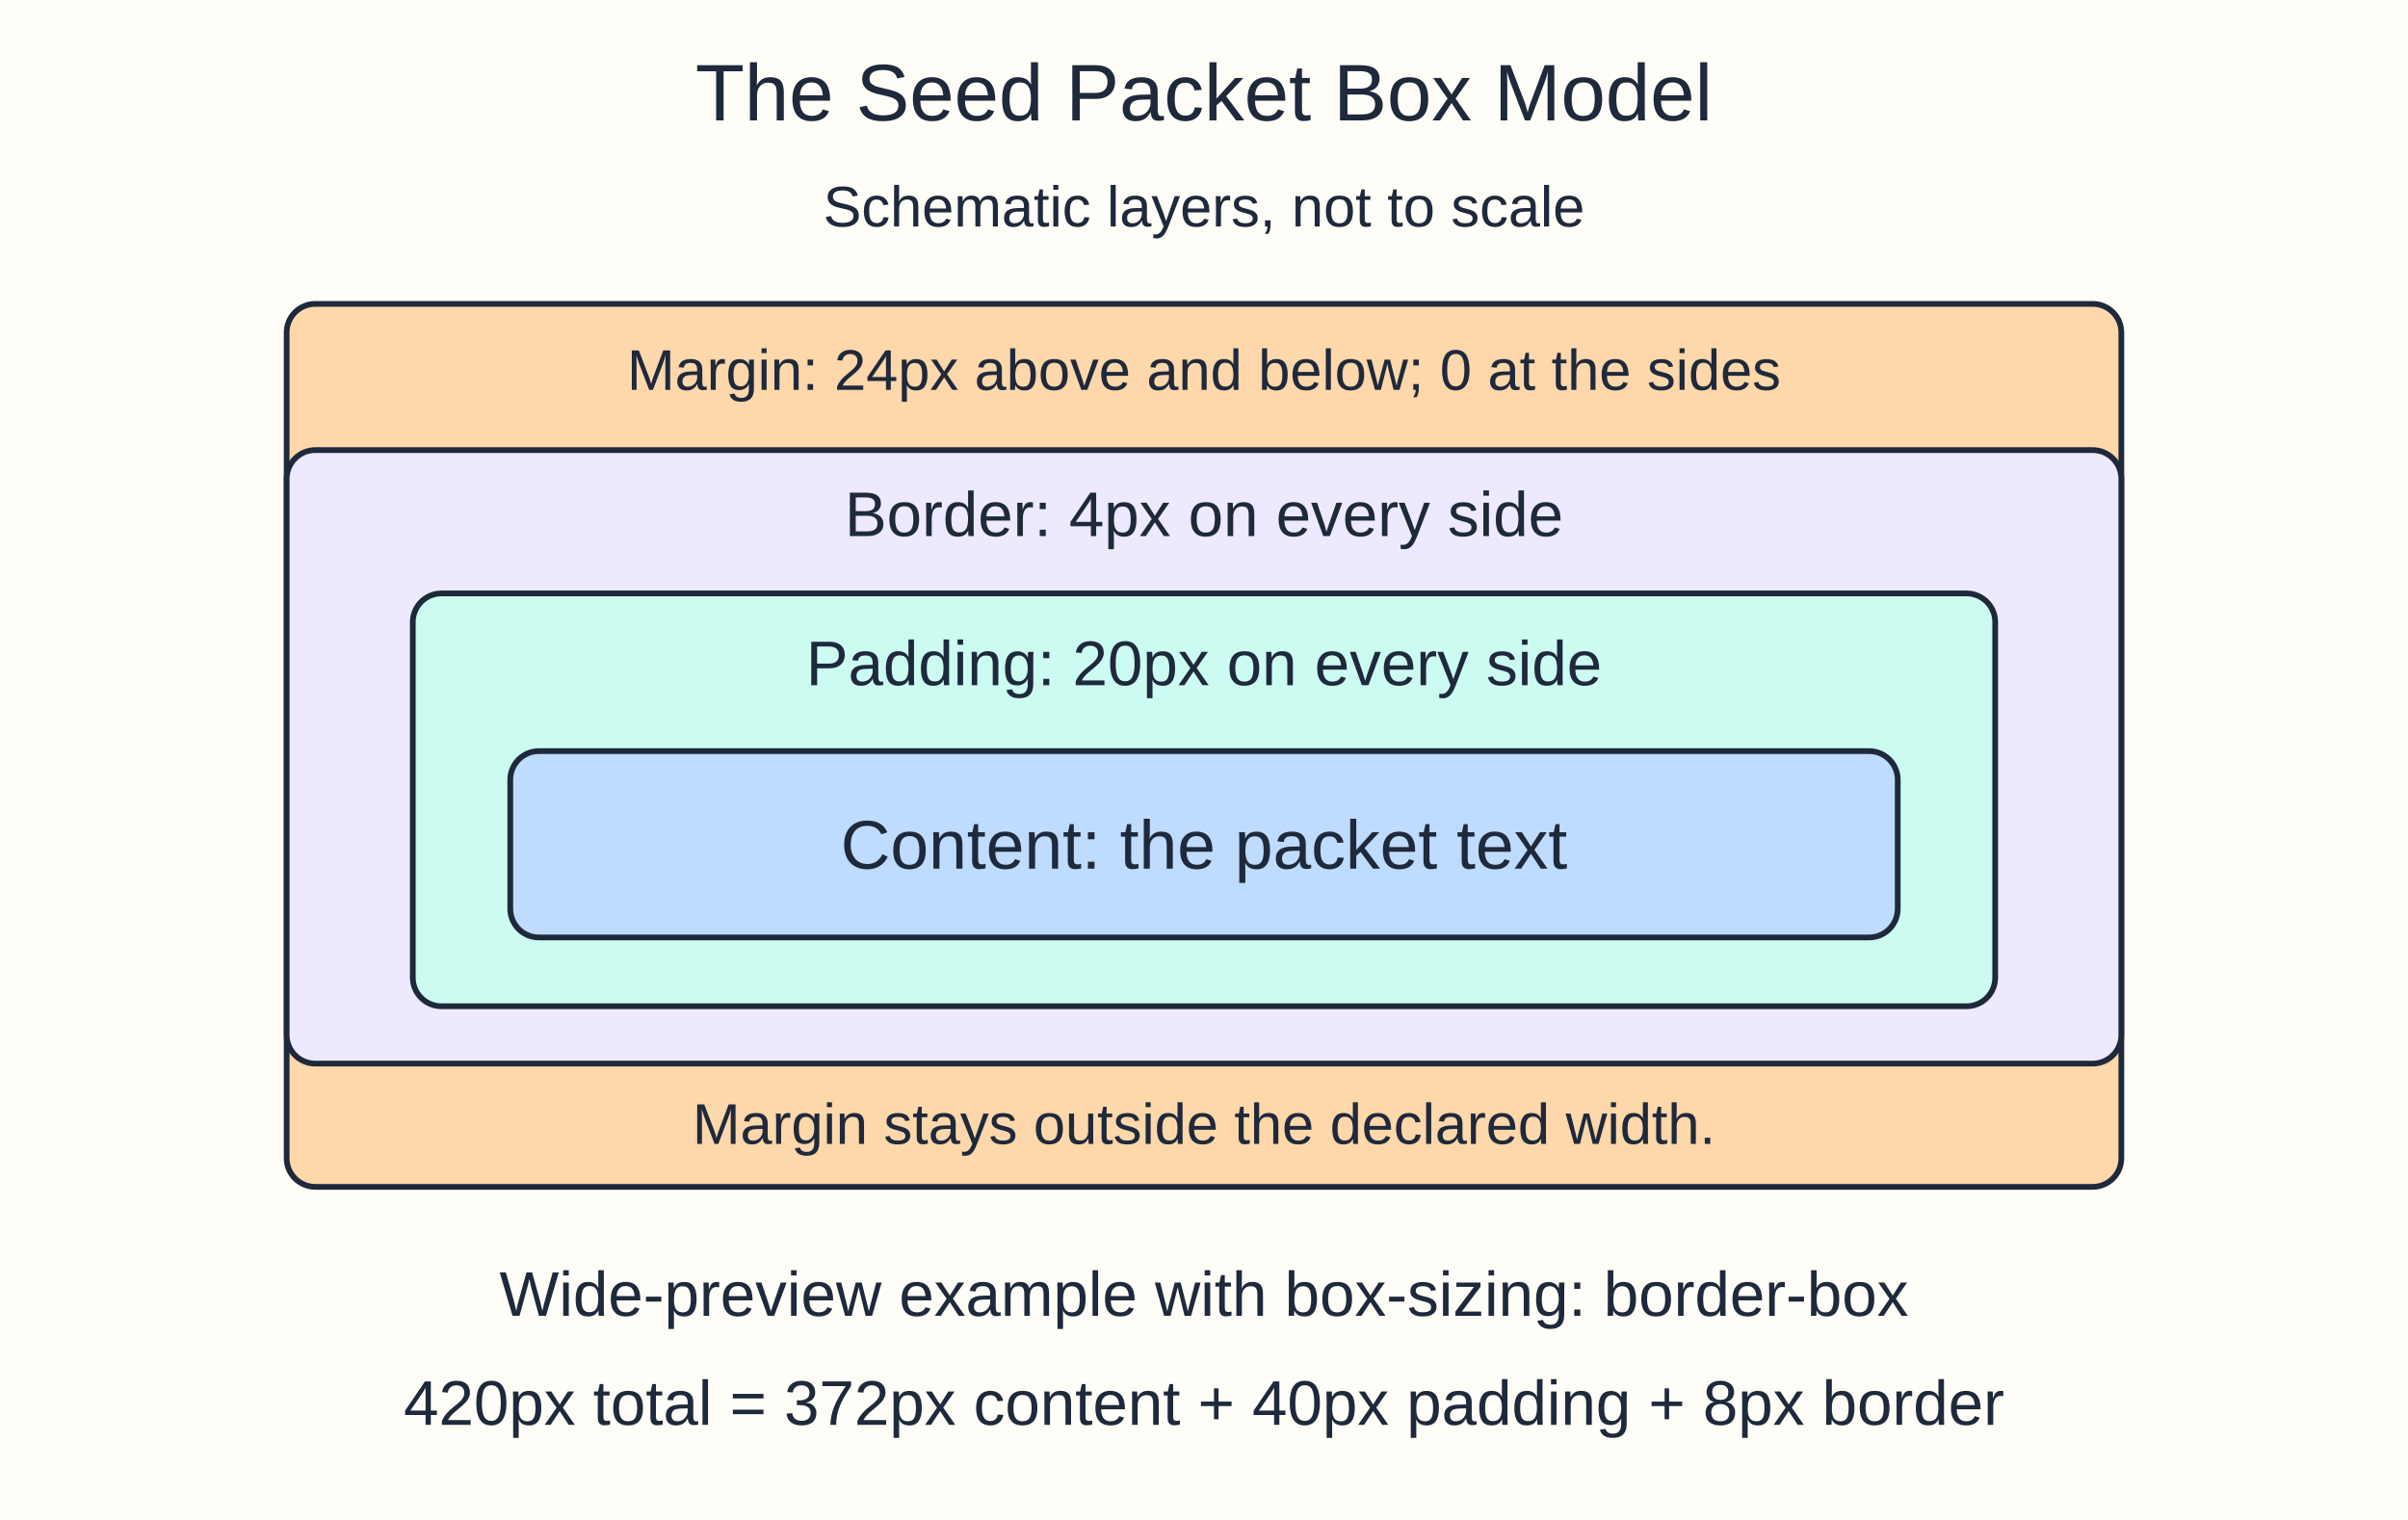
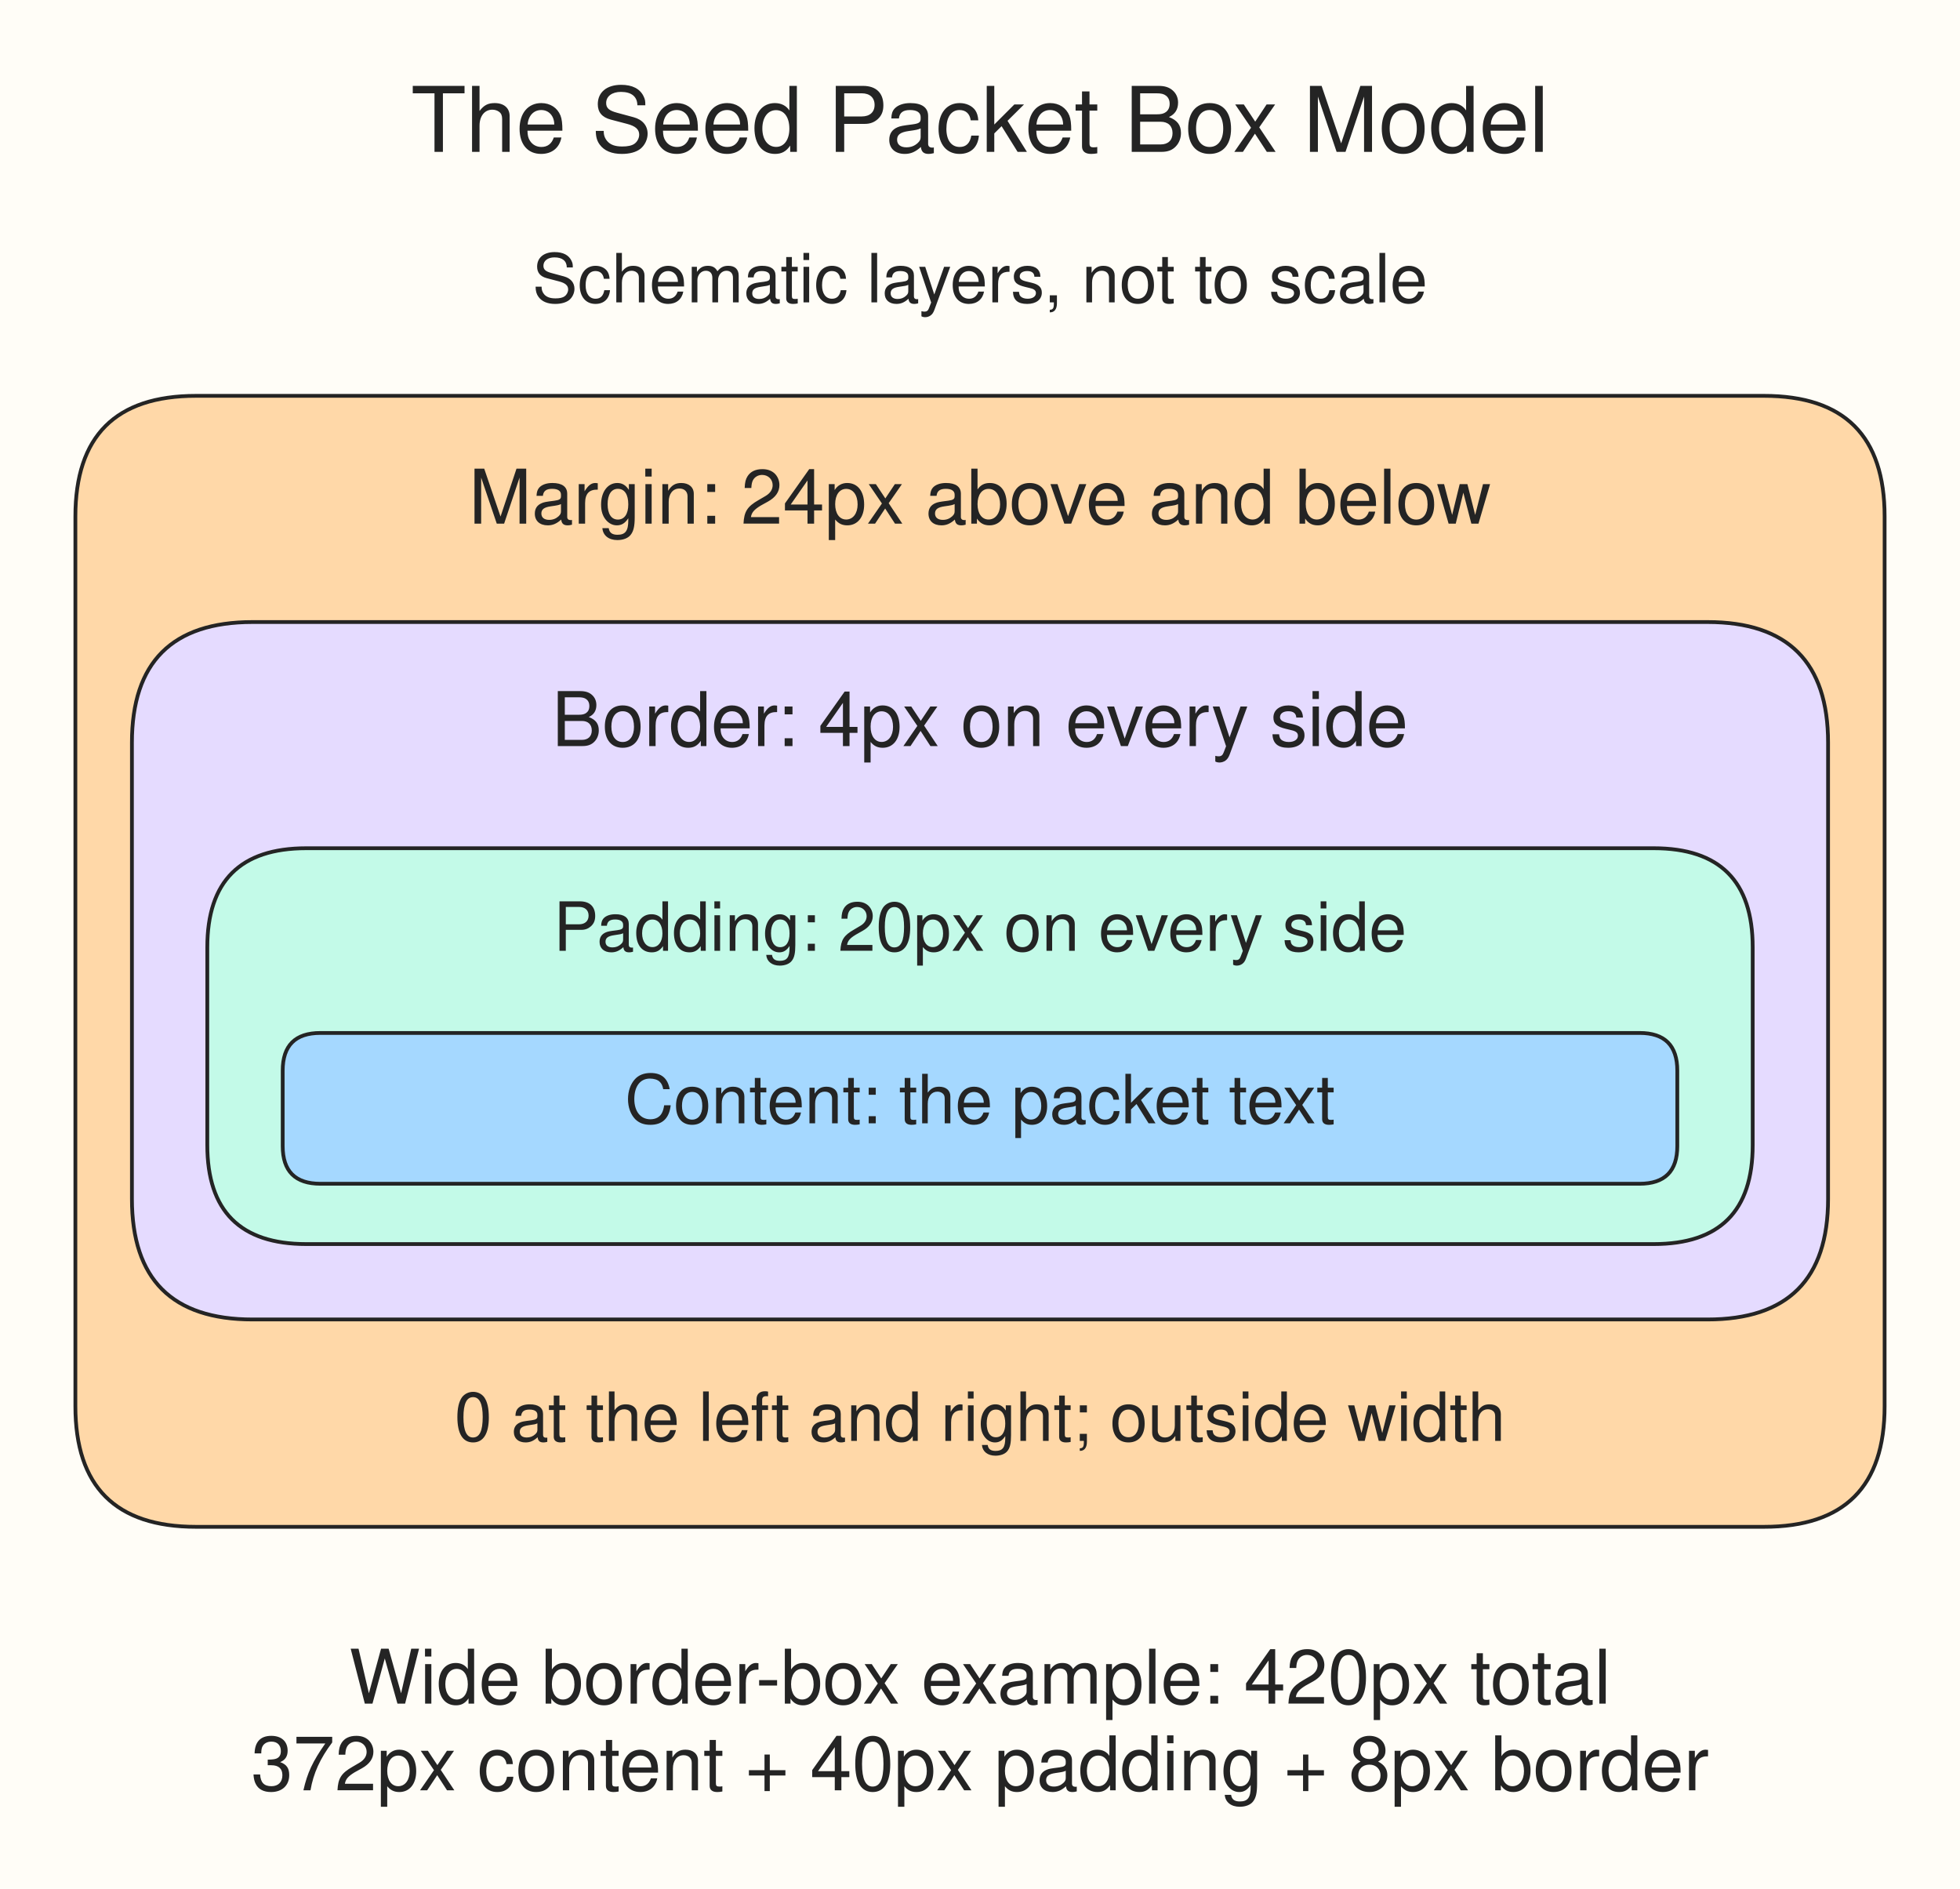
- <svg xmlns="http://www.w3.org/2000/svg" width="840" height="530" viewBox="0 0 840 530" role="img" aria-labelledby="title desc">
-   <rect width="840" height="530" fill="#fffdf7" />
-   <g font-family="Arial, sans-serif" fill="#1e293b" text-anchor="middle">
-     <text x="420" y="42" font-size="28">The Seed Packet Box Model</text>
-     <text x="420" y="79" font-size="20">Schematic layers, not to scale</text>
-     <rect x="100" y="106" width="640" height="308" rx="10" fill="#fed7aa" stroke="#1e293b" stroke-width="2" />
-     <text x="420" y="136" font-size="20">Margin: 24px above and below; 0 at the sides</text>
-     <rect x="100" y="157" width="640" height="214" rx="10" fill="#ede9fe" stroke="#1e293b" stroke-width="2" />
-     <text x="420" y="187" font-size="22">Border: 4px on every side</text>
-     <rect x="144" y="207" width="552" height="144" rx="10" fill="#ccfbf1" stroke="#1e293b" stroke-width="2" />
-     <text x="420" y="239" font-size="22">Padding: 20px on every side</text>
-     <rect x="178" y="262" width="484" height="65" rx="10" fill="#bfdbfe" stroke="#1e293b" stroke-width="2" />
-     <text x="420" y="303" font-size="24">Content: the packet text</text>
-     <text x="420" y="399" font-size="20">Margin stays outside the declared width.</text>
-     <text x="420" y="459" font-size="22">Wide-preview example with box-sizing: border-box</text>
-     <text x="420" y="497" font-size="22">420px total = 372px content + 40px padding + 8px border</text>
+ <svg xmlns="http://www.w3.org/2000/svg" version="1.1" viewBox="0 0 520 501" width="520" height="501" role="img" aria-labelledby="figure-title figure-desc">
+   <defs>
+     <style class="style-fonts">
+       </style>
+   </defs>
+   <rect x="0" y="0" width="520" height="501" fill="#fffdf7" />
+   <g transform="translate(107.9141 20) rotate(0 152.0859 13.8)">
+     <text x="152.086" y="20.28" font-family="Helvetica, Segoe UI Emoji" font-size="24px" fill="#242424" text-anchor="middle" style="white-space: pre;" direction="ltr" dominant-baseline="alphabetic">The Seed Packet Box Model</text>
+   </g>
+   <g transform="translate(140.4468 65) rotate(0 119.5532 10.35)">
+     <text x="119.553" y="15.21" font-family="Helvetica, Segoe UI Emoji" font-size="18px" fill="#242424" text-anchor="middle" style="white-space: pre;" direction="ltr" dominant-baseline="alphabetic">Schematic layers, not to scale</text>
+   </g>
+   <g stroke-linecap="round" transform="translate(20 105) rotate(0 240 150)">
+     <path d="M32 0 C190.33 0, 348.66 0, 448 0 C469.33 0, 480 10.67, 480 32 C480 93.62, 480 155.24, 480 268 C480 289.33, 469.33 300, 448 300 C311.12 300, 174.25 300, 32 300 C10.67 300, 0 289.33, 0 268 C0 216.96, 0 165.93, 0 32 C0 10.67, 10.67 0, 32 0" stroke="none" stroke-width="0" fill="#ffd8a8" />
+     <path d="M32 0 C162.78 0, 293.56 0, 448 0 M32 0 C139.15 0, 246.29 0, 448 0 M448 0 C469.33 0, 480 10.67, 480 32 M448 0 C469.33 0, 480 10.67, 480 32 M480 32 C480 112.13, 480 192.27, 480 268 M480 32 C480 100.92, 480 169.83, 480 268 M480 268 C480 289.33, 469.33 300, 448 300 M480 268 C480 289.33, 469.33 300, 448 300 M448 300 C358.5 300, 269 300, 32 300 M448 300 C362.06 300, 276.11 300, 32 300 M32 300 C10.67 300, 0 289.33, 0 268 M32 300 C10.67 300, 0 289.33, 0 268 M0 268 C0 211.99, 0 155.98, 0 32 M0 268 C0 220.26, 0 172.52, 0 32 M0 32 C0 10.67, 10.67 0, 32 0 M0 32 C0 10.67, 10.67 0, 32 0" stroke="#242424" stroke-width="1" fill="none" />
+   </g>
+   <g transform="translate(123.7988 122) rotate(0 136.2012 11.5)">
+     <text x="136.201" y="16.9" font-family="Helvetica, Segoe UI Emoji" font-size="20px" fill="#242424" text-anchor="middle" style="white-space: pre;" direction="ltr" dominant-baseline="alphabetic">Margin: 24px above and below</text>
+   </g>
+   <g stroke-linecap="round" transform="translate(35 165) rotate(0 225 92.5)">
+     <path d="M32 0 C110.68 0, 189.36 0, 418 0 C439.33 0, 450 10.67, 450 32 C450 63.28, 450 94.57, 450 153 C450 174.33, 439.33 185, 418 185 C294.19 185, 170.38 185, 32 185 C10.67 185, 0 174.33, 0 153 C0 121.21, 0 89.41, 0 32 C0 10.67, 10.67 0, 32 0" stroke="none" stroke-width="0" fill="#e5dbff" />
+     <path d="M32 0 C170.56 0, 309.12 0, 418 0 M32 0 C184.7 0, 337.39 0, 418 0 M418 0 C439.33 0, 450 10.67, 450 32 M418 0 C439.33 0, 450 10.67, 450 32 M450 32 C450 61.27, 450 90.54, 450 153 M450 32 C450 76.27, 450 120.53, 450 153 M450 153 C450 174.33, 439.33 185, 418 185 M450 153 C450 174.33, 439.33 185, 418 185 M418 185 C323.71 185, 229.42 185, 32 185 M418 185 C282.43 185, 146.86 185, 32 185 M32 185 C10.67 185, 0 174.33, 0 153 M32 185 C10.67 185, 0 174.33, 0 153 M0 153 C0 107.97, 0 62.93, 0 32 M0 153 C0 112.66, 0 72.32, 0 32 M0 32 C0 10.67, 10.67 0, 32 0 M0 32 C0 10.67, 10.67 0, 32 0" stroke="#242424" stroke-width="1" fill="none" />
+   </g>
+   <g transform="translate(146.0498 181) rotate(0 113.9502 11.5)">
+     <text x="113.95" y="16.9" font-family="Helvetica, Segoe UI Emoji" font-size="20px" fill="#242424" text-anchor="middle" style="white-space: pre;" direction="ltr" dominant-baseline="alphabetic">Border: 4px on every side</text>
+   </g>
+   <g stroke-linecap="round" transform="translate(55 225) rotate(0 205 52.5)">
+     <path d="M26.25 0 C123.08 0, 219.91 0, 383.75 0 C401.25 0, 410 8.75, 410 26.25 C410 43.17, 410 60.08, 410 78.75 C410 96.25, 401.25 105, 383.75 105 C272.33 105, 160.91 105, 26.25 105 C8.75 105, 0 96.25, 0 78.75 C0 66.79, 0 54.83, 0 26.25 C0 8.75, 8.75 0, 26.25 0" stroke="none" stroke-width="0" fill="#c3fae8" />
+     <path d="M26.25 0 C169.1 0, 311.94 0, 383.75 0 M26.25 0 C124.26 0, 222.28 0, 383.75 0 M383.75 0 C401.25 0, 410 8.75, 410 26.25 M383.75 0 C401.25 0, 410 8.75, 410 26.25 M410 26.25 C410 46.66, 410 67.06, 410 78.75 M410 26.25 C410 41.02, 410 55.79, 410 78.75 M410 78.75 C410 96.25, 401.25 105, 383.75 105 M410 78.75 C410 96.25, 401.25 105, 383.75 105 M383.75 105 C268.97 105, 154.2 105, 26.25 105 M383.75 105 C256.6 105, 129.44 105, 26.25 105 M26.25 105 C8.75 105, 0 96.25, 0 78.75 M26.25 105 C8.75 105, 0 96.25, 0 78.75 M0 78.75 C0 58.06, 0 37.37, 0 26.25 M0 78.75 C0 64.14, 0 49.54, 0 26.25 M0 26.25 C0 8.75, 8.75 0, 26.25 0 M0 26.25 C0 8.75, 8.75 0, 26.25 0" stroke="#242424" stroke-width="1" fill="none" />
+   </g>
+   <g transform="translate(146.4233 237) rotate(0 113.5767 10.35)">
+     <text x="113.577" y="15.21" font-family="Helvetica, Segoe UI Emoji" font-size="18px" fill="#242424" text-anchor="middle" style="white-space: pre;" direction="ltr" dominant-baseline="alphabetic">Padding: 20px on every side</text>
+   </g>
+   <g stroke-linecap="round" transform="translate(75 274) rotate(0 185 20)">
+     <path d="M10 0 C140.23 0, 270.46 0, 360 0 C366.67 0, 370 3.33, 370 10 C370 14.95, 370 19.89, 370 30 C370 36.67, 366.67 40, 360 40 C287.6 40, 215.21 40, 10 40 C3.33 40, 0 36.67, 0 30 C0 23.1, 0 16.2, 0 10 C0 3.33, 3.33 0, 10 0" stroke="none" stroke-width="0" fill="#a5d8ff" />
+     <path d="M10 0 C81.93 0, 153.86 0, 360 0 M10 0 C144.75 0, 279.5 0, 360 0 M360 0 C366.67 0, 370 3.33, 370 10 M360 0 C366.67 0, 370 3.33, 370 10 M370 10 C370 15.78, 370 21.55, 370 30 M370 10 C370 14.12, 370 18.25, 370 30 M370 30 C370 36.67, 366.67 40, 360 40 M370 30 C370 36.67, 366.67 40, 360 40 M360 40 C241.76 40, 123.51 40, 10 40 M360 40 C248.05 40, 136.09 40, 10 40 M10 40 C3.33 40, 0 36.67, 0 30 M10 40 C3.33 40, 0 36.67, 0 30 M0 30 C0 25.55, 0 21.1, 0 10 M0 30 C0 23.5, 0 17, 0 10 M0 10 C0 3.33, 3.33 0, 10 0 M0 10 C0 3.33, 3.33 0, 10 0" stroke="#242424" stroke-width="1" fill="none" />
+   </g>
+   <g transform="translate(164.9419 282.75) rotate(0 95.05811 10.35)">
+     <text x="95.058" y="15.21" font-family="Helvetica, Segoe UI Emoji" font-size="18px" fill="#242424" text-anchor="middle" style="white-space: pre;" direction="ltr" dominant-baseline="alphabetic">Content: the packet text</text>
+   </g>
+   <g transform="translate(120.4121 367) rotate(0 139.5879 10.35)">
+     <text x="139.588" y="15.21" font-family="Helvetica, Segoe UI Emoji" font-size="18px" fill="#242424" text-anchor="middle" style="white-space: pre;" direction="ltr" dominant-baseline="alphabetic">0 at the left and right; outside width</text>
+   </g>
+   <g transform="translate(66.51855 435) rotate(0 193.4814 23)">
+     <text x="193.481" y="16.9" font-family="Helvetica, Segoe UI Emoji" font-size="20px" fill="#242424" text-anchor="middle" style="white-space: pre;" direction="ltr" dominant-baseline="alphabetic">Wide border-box example: 420px total</text>
+     <text x="193.481" y="39.9" font-family="Helvetica, Segoe UI Emoji" font-size="20px" fill="#242424" text-anchor="middle" style="white-space: pre;" direction="ltr" dominant-baseline="alphabetic">372px content + 40px padding + 8px border</text>
  </g>
</svg>
